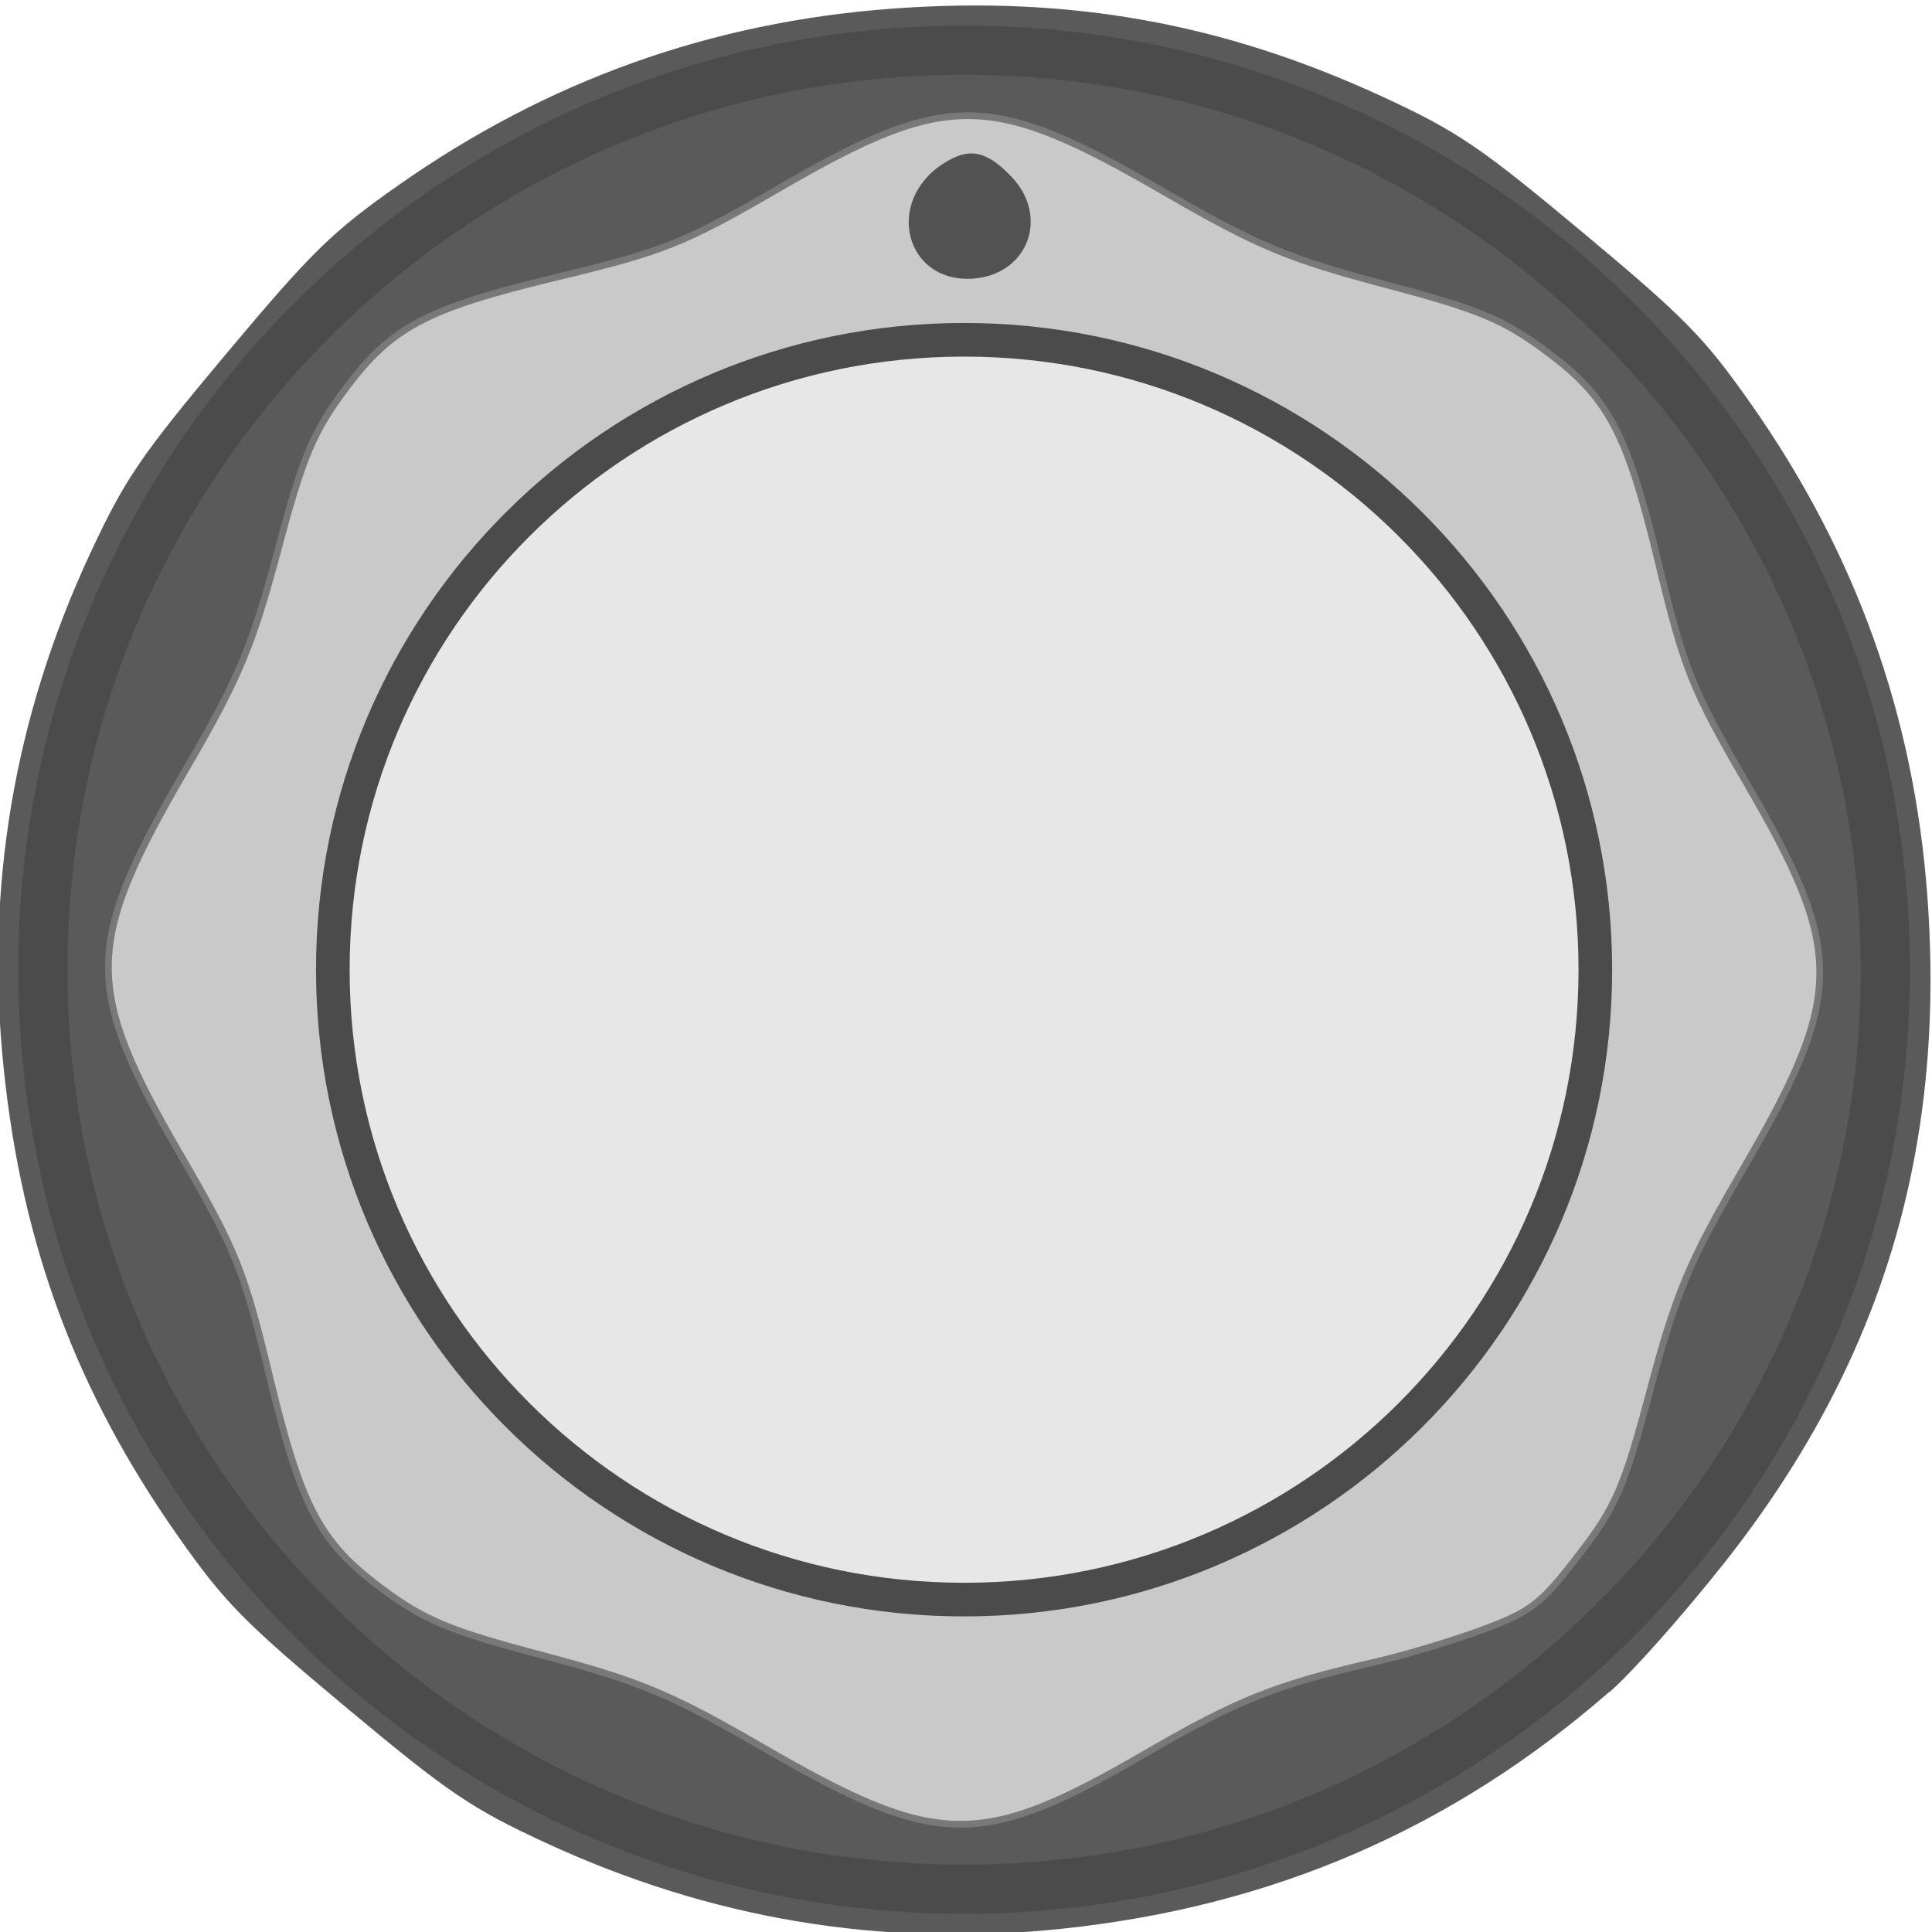
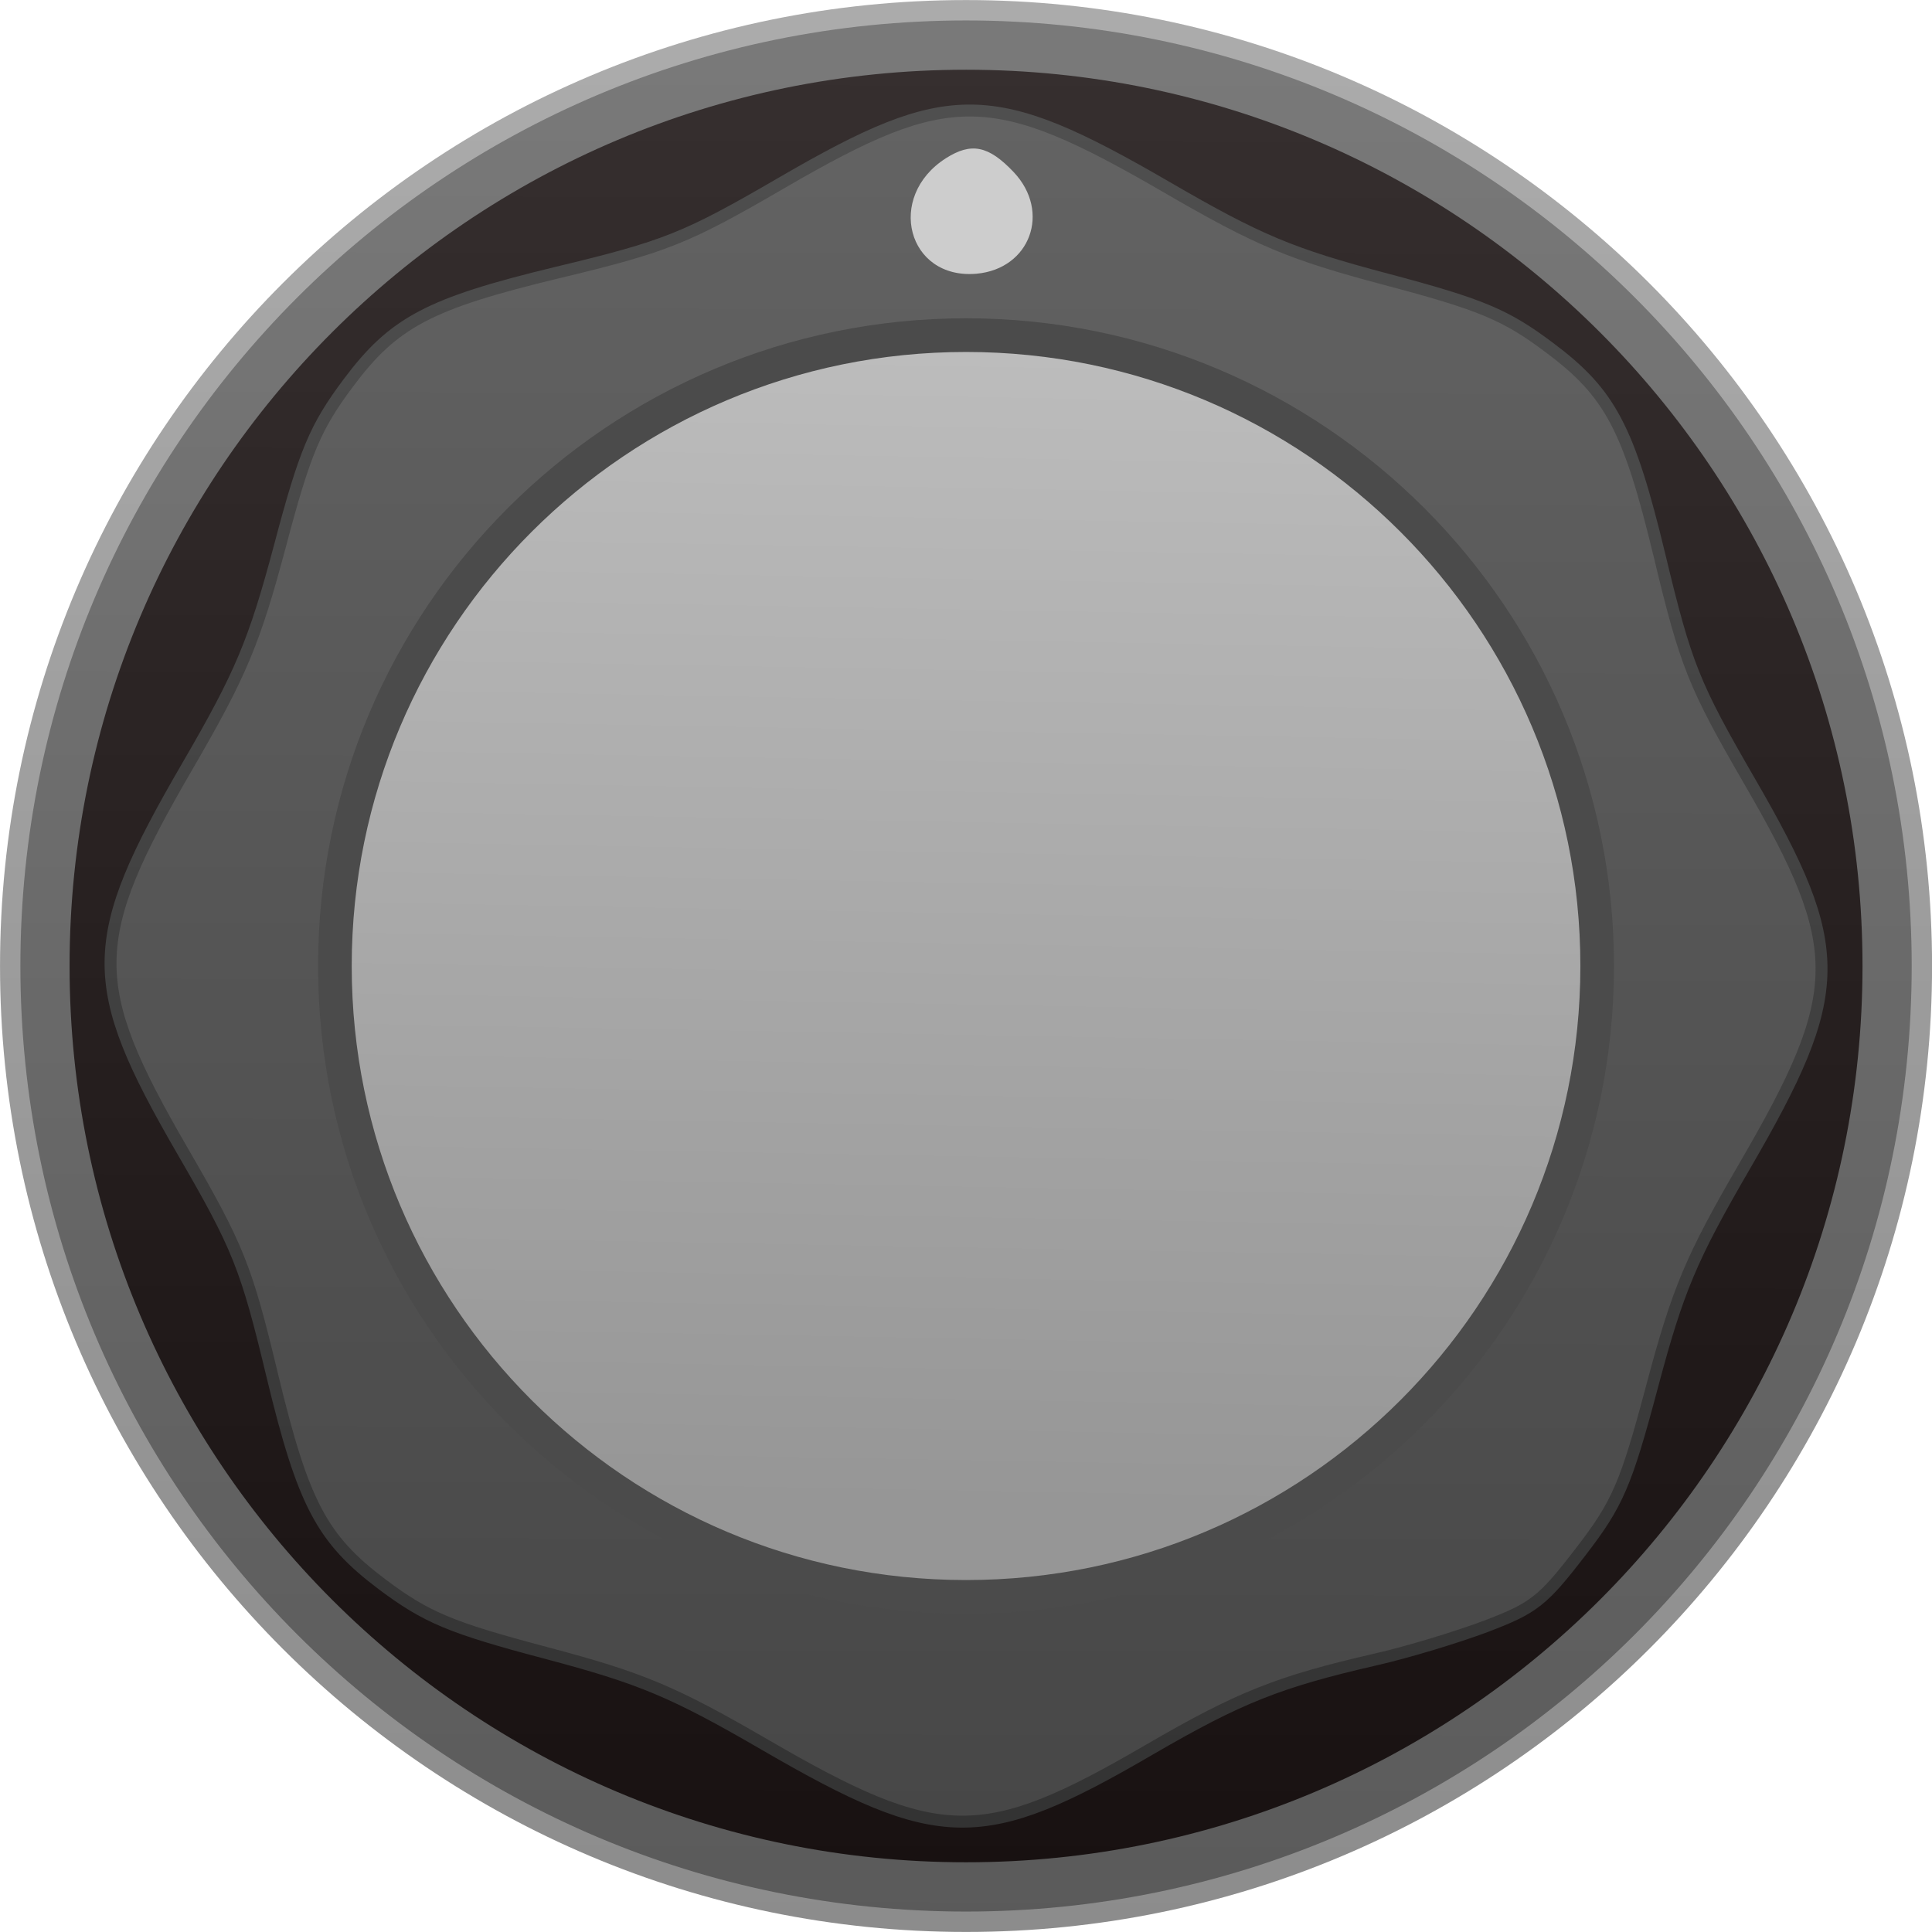
- <svg xmlns="http://www.w3.org/2000/svg" width="38" height="38" viewBox="0 0 10.054 10.054" version="1.1" id="svg8">
-   <defs id="defs2" />
+ <svg xmlns="http://www.w3.org/2000/svg" xmlns:xlink="http://www.w3.org/1999/xlink" width="38" height="38" viewBox="0 0 10.054 10.054" version="1.1" id="svg8">
+   <defs id="defs2">
+     <linearGradient id="linearGradient7431">
+       <stop style="stop-color:#bcbcbc;stop-opacity:1" offset="0" id="stop7427" />
+       <stop style="stop-color:#969696;stop-opacity:1" offset="1" id="stop7429" />
+     </linearGradient>
+     <linearGradient xlink:href="#linearGradient6206" id="linearGradient6208" x1="67.594" y1="32.941" x2="67.578" y2="43.391" gradientUnits="userSpaceOnUse" />
+     <linearGradient id="linearGradient6206">
+       <stop style="stop-color:#4b4b4b;stop-opacity:1" offset="0" id="stop6202" />
+       <stop style="stop-color:#030303;stop-opacity:1" offset="1" id="stop6204" />
+     </linearGradient>
+     <linearGradient xlink:href="#linearGradient7431" id="linearGradient7433" x1="67.569" y1="34.974" x2="67.461" y2="40.967" gradientUnits="userSpaceOnUse" />
+   </defs>
  <g id="layer1" transform="translate(0,-286.9458)">
-     <path style="display:inline;fill:#5a5a5a;fill-opacity:1;stroke:none;stroke-width:0.048" d="m 8.375,295.75 c -0.819,0.714 -1.754,1.118 -2.85,1.233 -0.939,0.098 -1.827,-0.05 -2.689,-0.449 -0.384,-0.178 -0.502,-0.258 -1.035,-0.703 -0.534,-0.446 -0.633,-0.547 -0.876,-0.893 -0.527,-0.75 -0.811,-1.512 -0.906,-2.434 -0.097,-0.938 0.053,-1.826 0.453,-2.684 0.179,-0.383 0.26,-0.502 0.706,-1.034 0.446,-0.532 0.549,-0.633 0.895,-0.876 0.776,-0.545 1.625,-0.849 2.567,-0.919 0.927,-0.069 1.728,0.075 2.561,0.461 0.384,0.178 0.502,0.258 1.035,0.703 0.534,0.446 0.633,0.547 0.876,0.893 0.546,0.777 0.849,1.623 0.918,2.563 0.097,1.324 -0.241,2.436 -1.057,3.468 -0.211,0.267 -0.479,0.57 -0.598,0.673 z" id="path909" clip-path="none" mask="none" />
-     <path style="fill:#c9c9c9;fill-opacity:1;stroke:#797979;stroke-width:0.035;stroke-miterlimit:4;stroke-dasharray:none;stroke-opacity:0.986" d="m 8.589,294.172 c 0.133,-0.498 0.202,-0.662 0.481,-1.141 0.527,-0.905 0.53,-1.129 0.027,-1.996 -0.293,-0.504 -0.333,-0.604 -0.47,-1.174 -0.16,-0.662 -0.257,-0.845 -0.571,-1.08 -0.23,-0.172 -0.356,-0.225 -0.852,-0.356 -0.498,-0.132 -0.663,-0.201 -1.143,-0.479 -0.906,-0.525 -1.13,-0.528 -1.999,-0.025 -0.505,0.293 -0.606,0.333 -1.177,0.47 -0.663,0.16 -0.847,0.257 -1.083,0.572 -0.172,0.23 -0.226,0.356 -0.357,0.851 -0.133,0.497 -0.202,0.662 -0.481,1.141 -0.527,0.905 -0.53,1.129 -0.027,1.996 0.293,0.504 0.333,0.604 0.47,1.174 0.16,0.662 0.257,0.845 0.571,1.081 0.23,0.172 0.356,0.225 0.852,0.356 0.498,0.132 0.663,0.201 1.143,0.479 0.906,0.525 1.132,0.528 1.998,0.024 0.469,-0.272 0.672,-0.353 1.179,-0.469 0.163,-0.037 0.421,-0.115 0.573,-0.172 0.25,-0.095 0.296,-0.131 0.493,-0.387 0.193,-0.25 0.236,-0.349 0.373,-0.864 z" id="path907" clip-path="none" mask="none" />
-     <path style="fill:#525252;fill-opacity:1;stroke:none;stroke-width:5.554;stroke-miterlimit:4;stroke-dasharray:none" d="m 5.071,288.395 c -0.359,0.031 -0.473,-0.4 -0.159,-0.6 0.132,-0.084 0.222,-0.066 0.353,0.072 0.195,0.206 0.086,0.503 -0.194,0.528 z" id="path830" clip-path="none" mask="none" />
-     <ellipse style="fill:#e7e7e7;fill-opacity:1;stroke:#4b4b4b;stroke-width:0.175;stroke-miterlimit:4;stroke-dasharray:none;stroke-opacity:1" id="path6191" cx="5.017" cy="291.992" rx="3.285" ry="3.278" />
-     <ellipse style="fill:none;fill-opacity:1;stroke:#4b4b4b;stroke-width:0.256;stroke-miterlimit:4;stroke-dasharray:none;stroke-opacity:1" id="path6191-3" cx="5.017" cy="291.992" rx="4.794" ry="4.785" />
+     <g id="MediumKnob" transform="matrix(0.9998178,0,0,1.001539,-62.50846,253.7481)">
+       <ellipse style="fill:#261a1a;fill-opacity:1;stroke:#a2a2a2;stroke-width:0.256;stroke-miterlimit:4;stroke-dasharray:none;stroke-opacity:1" id="OuterRing" cx="67.548" cy="38.166" rx="4.794" ry="4.785" />
+       <path style="fill:#7b7b7b;fill-opacity:1;stroke:#565656;stroke-width:0.062;stroke-miterlimit:4;stroke-dasharray:none;stroke-opacity:1" d="m 71.12,40.346 c 0.133,-0.498 0.202,-0.662 0.481,-1.141 0.527,-0.905 0.53,-1.129 0.027,-1.996 C 71.335,36.704 71.295,36.604 71.158,36.035 70.998,35.372 70.901,35.189 70.586,34.954 70.357,34.782 70.23,34.729 69.735,34.598 69.237,34.466 69.072,34.397 68.592,34.119 67.686,33.594 67.461,33.591 66.593,34.094 c -0.505,0.293 -0.606,0.333 -1.177,0.47 -0.663,0.16 -0.847,0.257 -1.083,0.572 -0.172,0.23 -0.226,0.356 -0.357,0.851 -0.133,0.497 -0.202,0.662 -0.481,1.141 -0.527,0.905 -0.53,1.129 -0.027,1.996 0.293,0.504 0.333,0.604 0.47,1.174 0.16,0.662 0.257,0.845 0.571,1.081 0.23,0.172 0.356,0.225 0.852,0.356 0.498,0.132 0.663,0.201 1.143,0.479 0.906,0.525 1.132,0.528 1.998,0.024 0.469,-0.272 0.672,-0.353 1.179,-0.469 0.163,-0.037 0.421,-0.115 0.573,-0.172 0.25,-0.095 0.296,-0.131 0.493,-0.387 0.193,-0.25 0.236,-0.349 0.373,-0.864 z" id="path907" clip-path="none" mask="none" />
+       <ellipse style="opacity:0.46;fill:url(#linearGradient6208);fill-opacity:1;stroke:none;stroke-width:0.144;stroke-linecap:round;stroke-linejoin:bevel;stop-color:#000000" id="LowestCircle" ry="5.019" rx="5.028" cy="38.166" cx="67.548" />
+       <path style="fill:#cdcdcd;fill-opacity:1;stroke:none;stroke-width:5.554;stroke-miterlimit:4;stroke-dasharray:none" d="m 67.602,34.569 c -0.359,0.031 -0.473,-0.4 -0.159,-0.6 0.132,-0.084 0.222,-0.066 0.353,0.072 0.195,0.206 0.086,0.503 -0.194,0.528 z" id="path830" clip-path="none" mask="none" />
+       <ellipse style="fill:url(#linearGradient7433);fill-opacity:1;stroke:#4b4b4b;stroke-width:0.175;stroke-miterlimit:4;stroke-dasharray:none;stroke-opacity:1;opacity:1" id="path6191" cx="67.548" cy="38.166" rx="3.285" ry="3.278" />
+     </g>
  </g>
</svg>
